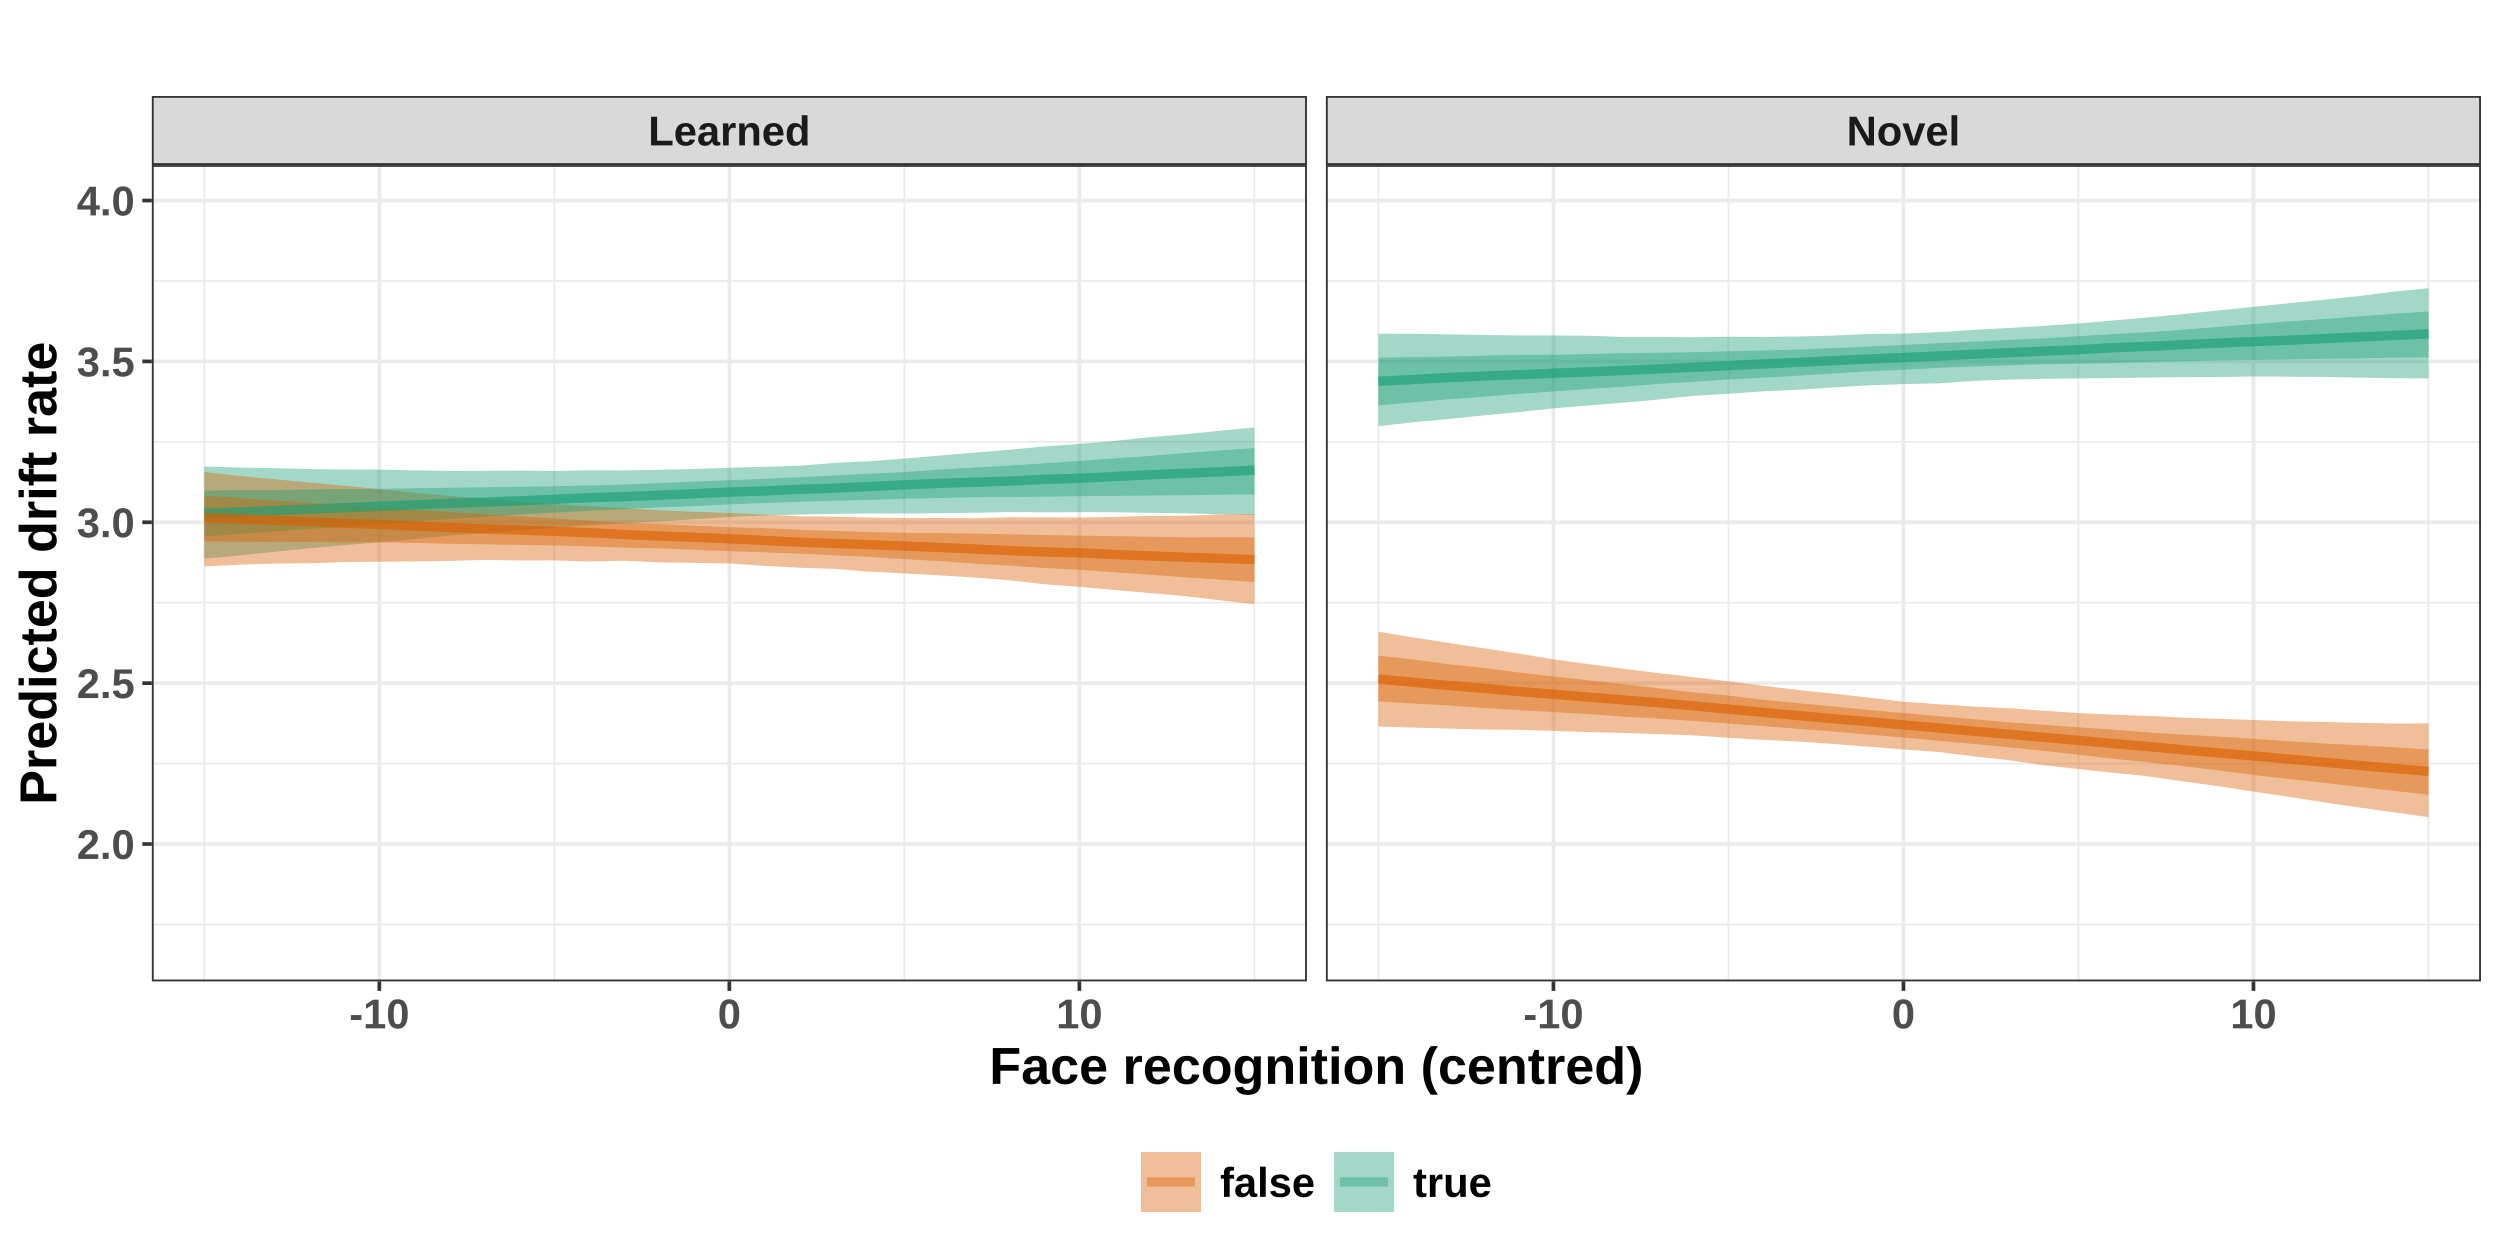
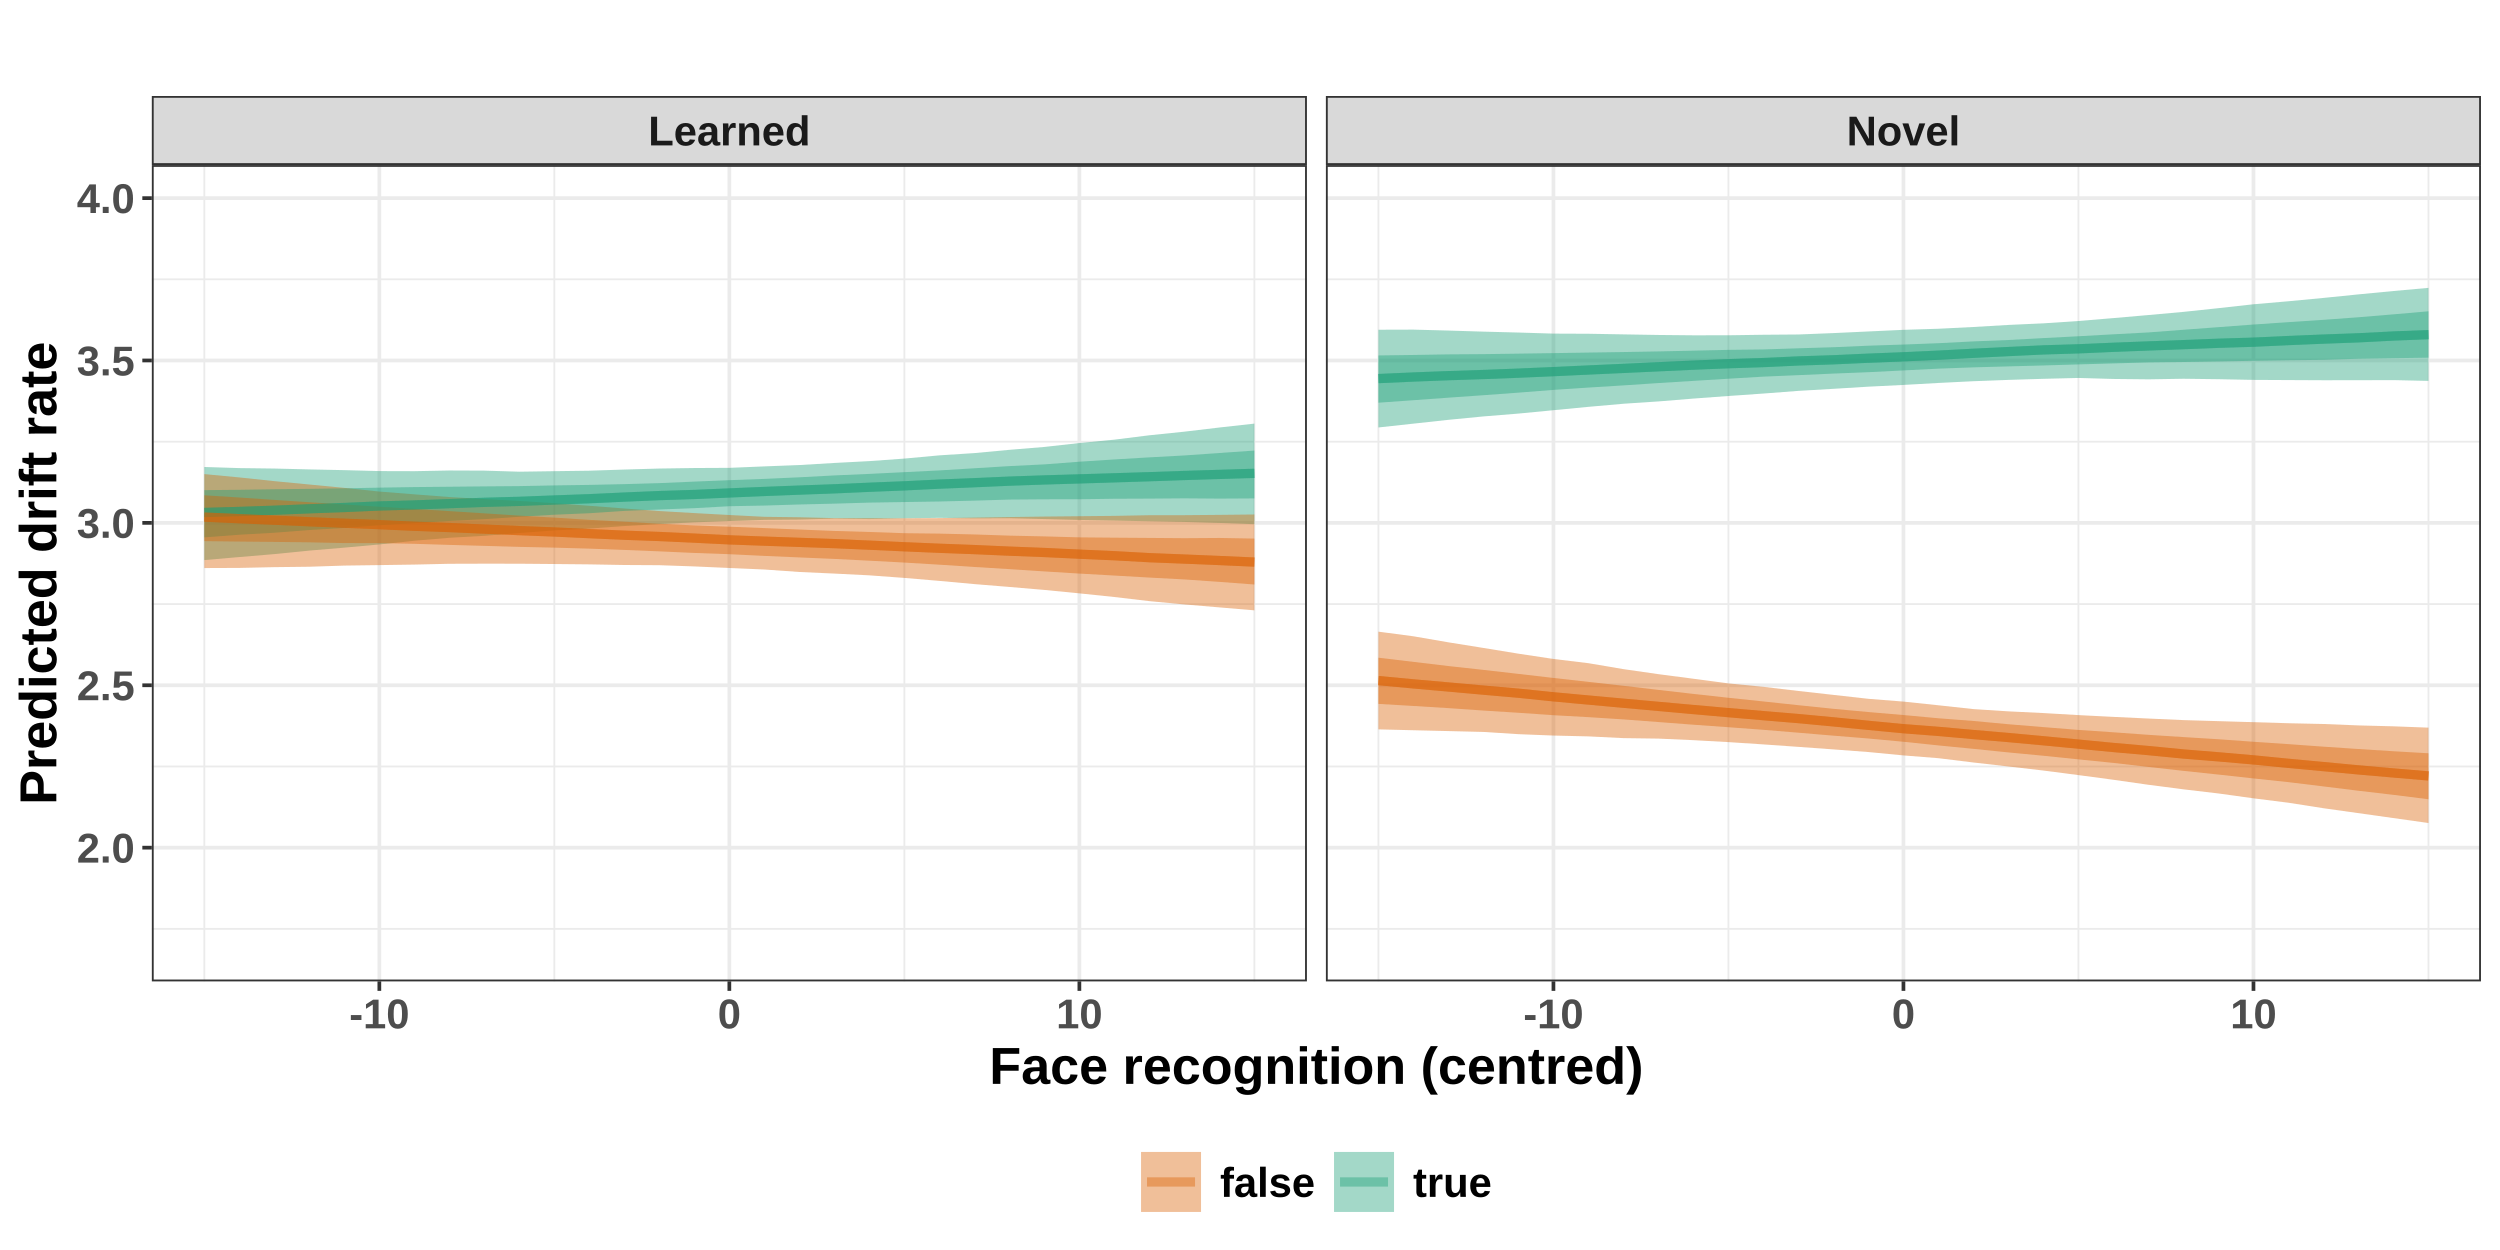
<svg xmlns="http://www.w3.org/2000/svg" width="720.00pt" height="360.00pt" viewBox="0 0 720.00 360.00">
  <g class="svglite">
    <defs>
      <style type="text/css">
    .svglite line, .svglite polyline, .svglite polygon, .svglite path, .svglite rect, .svglite circle {
      fill: none;
      stroke: #000000;
      stroke-linecap: round;
      stroke-linejoin: round;
      stroke-miterlimit: 10.00;
    }
    .svglite text {
      white-space: pre;
    }
    .svglite g.glyphgroup path {
      fill: inherit;
      stroke: none;
    }
  </style>
    </defs>
    <rect width="100%" height="100%" style="stroke: none; fill: #FFFFFF;" />
    <defs>
      <clipPath id="cpMC4wMHw3MjAuMDB8MC4wMHwzNjAuMDA=">
        <rect x="0.00" y="0.00" width="720.00" height="360.00" />
      </clipPath>
    </defs>
    <g clip-path="url(#cpMC4wMHw3MjAuMDB8MC4wMHwzNjAuMDA=)">
      <rect x="0.00" y="0.00" width="720.00" height="360.00" style="stroke-width: 1.07; stroke: #FFFFFF; fill: #FFFFFF;" />
    </g>
    <defs>
      <clipPath id="cpNDMuNzN8Mzc2LjM4fDQ3LjUzfDI4Mi42Mw==">
        <rect x="43.73" y="47.53" width="332.66" height="235.11" />
      </clipPath>
    </defs>
    <g clip-path="url(#cpNDMuNzN8Mzc2LjM4fDQ3LjUzfDI4Mi42Mw==)">
      <rect x="43.73" y="47.53" width="332.66" height="235.11" style="stroke-width: 1.07; stroke: none; fill: #FFFFFF;" />
-       <polyline points="43.73,266.25 376.38,266.25 " style="stroke-width: 0.53; stroke: #EBEBEB; stroke-linecap: butt;" />
-       <polyline points="43.73,219.92 376.38,219.92 " style="stroke-width: 0.53; stroke: #EBEBEB; stroke-linecap: butt;" />
-       <polyline points="43.73,173.58 376.38,173.58 " style="stroke-width: 0.53; stroke: #EBEBEB; stroke-linecap: butt;" />
-       <polyline points="43.73,127.25 376.38,127.25 " style="stroke-width: 0.53; stroke: #EBEBEB; stroke-linecap: butt;" />
-       <polyline points="43.73,80.91 376.38,80.91 " style="stroke-width: 0.53; stroke: #EBEBEB; stroke-linecap: butt;" />
+       <polyline points="43.73,267.51 376.38,267.51 " style="stroke-width: 0.53; stroke: #EBEBEB; stroke-linecap: butt;" />
+       <polyline points="43.73,220.74 376.38,220.74 " style="stroke-width: 0.53; stroke: #EBEBEB; stroke-linecap: butt;" />
+       <polyline points="43.73,173.97 376.38,173.97 " style="stroke-width: 0.53; stroke: #EBEBEB; stroke-linecap: butt;" />
+       <polyline points="43.73,127.21 376.38,127.21 " style="stroke-width: 0.53; stroke: #EBEBEB; stroke-linecap: butt;" />
+       <polyline points="43.73,80.44 376.38,80.44 " style="stroke-width: 0.53; stroke: #EBEBEB; stroke-linecap: butt;" />
      <polyline points="58.85,282.63 58.85,47.53 " style="stroke-width: 0.53; stroke: #EBEBEB; stroke-linecap: butt;" />
      <polyline points="159.65,282.63 159.65,47.53 " style="stroke-width: 0.53; stroke: #EBEBEB; stroke-linecap: butt;" />
      <polyline points="260.46,282.63 260.46,47.53 " style="stroke-width: 0.53; stroke: #EBEBEB; stroke-linecap: butt;" />
      <polyline points="361.26,282.63 361.26,47.53 " style="stroke-width: 0.53; stroke: #EBEBEB; stroke-linecap: butt;" />
-       <polyline points="43.73,243.08 376.38,243.08 " style="stroke-width: 1.07; stroke: #EBEBEB; stroke-linecap: butt;" />
-       <polyline points="43.73,196.75 376.38,196.75 " style="stroke-width: 1.07; stroke: #EBEBEB; stroke-linecap: butt;" />
-       <polyline points="43.73,150.41 376.38,150.41 " style="stroke-width: 1.07; stroke: #EBEBEB; stroke-linecap: butt;" />
-       <polyline points="43.73,104.08 376.38,104.08 " style="stroke-width: 1.07; stroke: #EBEBEB; stroke-linecap: butt;" />
-       <polyline points="43.73,57.75 376.38,57.75 " style="stroke-width: 1.07; stroke: #EBEBEB; stroke-linecap: butt;" />
+       <polyline points="43.73,244.12 376.38,244.12 " style="stroke-width: 1.07; stroke: #EBEBEB; stroke-linecap: butt;" />
+       <polyline points="43.73,197.36 376.38,197.36 " style="stroke-width: 1.07; stroke: #EBEBEB; stroke-linecap: butt;" />
+       <polyline points="43.73,150.59 376.38,150.59 " style="stroke-width: 1.07; stroke: #EBEBEB; stroke-linecap: butt;" />
+       <polyline points="43.73,103.82 376.38,103.82 " style="stroke-width: 1.07; stroke: #EBEBEB; stroke-linecap: butt;" />
+       <polyline points="43.73,57.06 376.38,57.06 " style="stroke-width: 1.07; stroke: #EBEBEB; stroke-linecap: butt;" />
      <polyline points="109.25,282.63 109.25,47.53 " style="stroke-width: 1.07; stroke: #EBEBEB; stroke-linecap: butt;" />
      <polyline points="210.05,282.63 210.05,47.53 " style="stroke-width: 1.07; stroke: #EBEBEB; stroke-linecap: butt;" />
      <polyline points="310.86,282.63 310.86,47.53 " style="stroke-width: 1.07; stroke: #EBEBEB; stroke-linecap: butt;" />
-       <polygon points="58.85,134.35 68.93,134.66 79.01,134.83 89.09,135.08 99.17,135.22 109.25,135.24 119.33,135.46 129.41,135.63 139.49,135.60 149.57,135.52 159.65,135.65 169.73,135.44 179.81,135.50 189.89,135.29 199.97,135.08 210.05,134.72 220.14,134.44 230.22,134.12 240.30,133.30 250.38,132.84 260.46,132.06 270.54,131.21 280.62,130.36 290.70,129.52 300.78,128.57 310.86,127.84 320.94,126.99 331.02,125.91 341.10,125.10 351.18,124.05 361.26,123.12 361.26,148.30 351.18,148.12 341.10,147.83 331.02,147.70 320.94,147.51 310.86,147.50 300.78,147.54 290.70,147.49 280.62,147.67 270.54,147.79 260.46,147.88 250.38,147.89 240.30,148.00 230.22,148.20 220.14,148.43 210.05,148.89 199.97,149.53 189.89,150.18 179.81,150.68 169.73,151.28 159.65,151.97 149.57,152.73 139.49,153.45 129.41,154.27 119.33,155.28 109.25,156.15 99.17,156.99 89.09,157.89 79.01,158.91 68.93,159.95 58.85,160.90 " style="stroke-width: 0.00; stroke: none; stroke-linecap: butt; fill: #1B9E77; fill-opacity: 0.40;" />
-       <polygon points="58.85,135.93 68.93,137.09 79.01,138.04 89.09,138.94 99.17,139.89 109.25,140.87 119.33,141.93 129.41,142.84 139.49,143.68 149.57,144.52 159.65,145.20 169.73,145.77 179.81,146.32 189.89,146.97 199.97,147.40 210.05,147.74 220.14,148.19 230.22,148.68 240.30,148.79 250.38,149.04 260.46,149.18 270.54,149.18 280.62,149.25 290.70,148.95 300.78,148.99 310.86,149.03 320.94,148.88 331.02,148.55 341.10,148.55 351.18,148.17 361.26,148.03 361.26,174.02 351.18,172.87 341.10,171.68 331.02,170.80 320.94,169.92 310.86,169.01 300.78,168.25 290.70,167.13 280.62,166.31 270.54,165.70 260.46,165.16 250.38,164.64 240.30,163.85 230.22,163.50 220.14,162.97 210.05,162.28 199.97,162.11 189.89,161.97 179.81,161.48 169.73,161.72 159.65,161.40 149.57,161.42 139.49,161.25 129.41,161.54 119.33,161.70 109.25,161.79 99.17,161.88 89.09,162.24 79.01,162.32 68.93,162.65 58.85,163.12 " style="stroke-width: 0.00; stroke: none; stroke-linecap: butt; fill: #D95F02; fill-opacity: 0.40;" />
-       <polygon points="58.85,141.28 68.93,141.16 79.01,141.16 89.09,140.94 99.17,140.87 109.25,140.79 119.33,140.63 129.41,140.46 139.49,140.36 149.57,140.20 159.65,140.04 169.73,139.80 179.81,139.56 189.89,139.12 199.97,138.71 210.05,138.31 220.14,137.90 230.22,137.42 240.30,136.95 250.38,136.43 260.46,135.94 270.54,135.26 280.62,134.64 290.70,134.07 300.78,133.45 310.86,132.75 320.94,132.01 331.02,131.33 341.10,130.48 351.18,129.74 361.26,129.03 361.26,142.39 351.18,142.47 341.10,142.63 331.02,142.71 320.94,142.82 310.86,142.90 300.78,143.03 290.70,143.11 280.62,143.19 270.54,143.44 260.46,143.65 250.38,143.97 240.30,144.21 230.22,144.50 220.14,144.87 210.05,145.24 199.97,145.75 189.89,146.13 179.81,146.60 169.73,147.10 159.65,147.63 149.57,148.20 139.49,148.79 129.41,149.46 119.33,150.20 109.25,150.86 99.17,151.67 89.09,152.32 79.01,153.04 68.93,153.78 58.85,154.50 " style="stroke-width: 0.00; stroke: none; stroke-linecap: butt; fill: #1B9E77; fill-opacity: 0.40;" />
-       <polygon points="58.85,142.72 68.93,143.42 79.01,144.13 89.09,144.77 99.17,145.48 109.25,146.15 119.33,146.79 129.41,147.48 139.49,148.06 149.57,148.69 159.65,149.31 169.73,149.95 179.81,150.55 189.89,150.93 199.97,151.37 210.05,151.83 220.14,152.10 230.22,152.54 240.30,152.89 250.38,153.26 260.46,153.44 270.54,153.49 280.62,153.68 290.70,153.86 300.78,154.11 310.86,154.26 320.94,154.41 331.02,154.57 341.10,154.75 351.18,154.73 361.26,154.73 361.26,167.65 351.18,166.94 341.10,166.25 331.02,165.52 320.94,164.81 310.86,164.13 300.78,163.59 290.70,162.89 280.62,162.32 270.54,161.59 260.46,161.03 250.38,160.38 240.30,159.95 230.22,159.43 220.14,159.08 210.05,158.75 199.97,158.34 189.89,157.94 179.81,157.71 169.73,157.38 159.65,157.09 149.57,156.93 139.49,156.76 129.41,156.61 119.33,156.37 109.25,156.19 99.17,156.20 89.09,156.09 79.01,156.11 68.93,156.03 58.85,155.93 " style="stroke-width: 0.00; stroke: none; stroke-linecap: butt; fill: #D95F02; fill-opacity: 0.40;" />
-       <polyline points="58.85,147.84 68.93,147.46 79.01,147.03 89.09,146.61 99.17,146.21 109.25,145.80 119.33,145.41 129.41,144.96 139.49,144.60 149.57,144.24 159.65,143.80 169.73,143.32 179.81,143.04 189.89,142.62 199.97,142.18 210.05,141.72 220.14,141.40 230.22,140.92 240.30,140.58 250.38,140.10 260.46,139.64 270.54,139.21 280.62,138.88 290.70,138.55 300.78,138.05 310.86,137.74 320.94,137.24 331.02,136.74 341.10,136.32 351.18,135.90 361.26,135.39 " style="stroke-width: 2.67; stroke: #1B9E77; stroke-opacity: 0.40; stroke-linecap: butt;" />
-       <polyline points="58.85,147.84 68.93,147.46 79.01,147.03 89.09,146.61 99.17,146.21 109.25,145.80 119.33,145.41 129.41,144.96 139.49,144.60 149.57,144.24 159.65,143.80 169.73,143.32 179.81,143.04 189.89,142.62 199.97,142.18 210.05,141.72 220.14,141.40 230.22,140.92 240.30,140.58 250.38,140.10 260.46,139.64 270.54,139.21 280.62,138.88 290.70,138.55 300.78,138.05 310.86,137.74 320.94,137.24 331.02,136.74 341.10,136.32 351.18,135.90 361.26,135.39 " style="stroke-width: 2.67; stroke: #1B9E77; stroke-opacity: 0.40; stroke-linecap: butt;" />
-       <polyline points="58.85,149.01 68.93,149.42 79.01,149.85 89.09,150.25 99.17,150.68 109.25,151.04 119.33,151.51 129.41,151.92 139.49,152.34 149.57,152.67 159.65,153.02 169.73,153.42 179.81,153.95 189.89,154.38 199.97,154.73 210.05,155.16 220.14,155.65 230.22,156.15 240.30,156.52 250.38,156.86 260.46,157.25 270.54,157.67 280.62,158.10 290.70,158.59 300.78,158.95 310.86,159.23 320.94,159.69 331.02,160.10 341.10,160.46 351.18,160.81 361.26,161.17 " style="stroke-width: 2.67; stroke: #D95F02; stroke-opacity: 0.40; stroke-linecap: butt;" />
-       <polyline points="58.85,149.01 68.93,149.42 79.01,149.85 89.09,150.25 99.17,150.68 109.25,151.04 119.33,151.51 129.41,151.92 139.49,152.34 149.57,152.67 159.65,153.02 169.73,153.42 179.81,153.95 189.89,154.38 199.97,154.73 210.05,155.16 220.14,155.65 230.22,156.15 240.30,156.52 250.38,156.86 260.46,157.25 270.54,157.67 280.62,158.10 290.70,158.59 300.78,158.95 310.86,159.23 320.94,159.69 331.02,160.10 341.10,160.46 351.18,160.81 361.26,161.17 " style="stroke-width: 2.67; stroke: #D95F02; stroke-opacity: 0.40; stroke-linecap: butt;" />
+       <polygon points="58.85,134.49 68.93,134.81 79.01,134.94 89.09,135.19 99.17,135.40 109.25,135.67 119.33,135.70 129.41,135.50 139.49,135.54 149.57,135.85 159.65,135.70 169.73,135.56 179.81,135.23 189.89,134.94 199.97,134.79 210.05,134.74 220.14,134.32 230.22,133.93 240.30,133.33 250.38,132.80 260.46,132.07 270.54,131.14 280.62,130.49 290.70,129.55 300.78,128.72 310.86,127.59 320.94,126.62 331.02,125.36 341.10,124.32 351.18,123.12 361.26,122.00 361.26,150.97 351.18,150.61 341.10,150.32 331.02,150.13 320.94,149.92 310.86,149.74 300.78,149.49 290.70,149.25 280.62,149.29 270.54,149.14 260.46,149.28 250.38,149.49 240.30,149.35 230.22,149.63 220.14,149.72 210.05,150.07 199.97,150.44 189.89,150.93 179.81,151.49 169.73,152.23 159.65,152.75 149.57,153.49 139.49,154.31 129.41,154.88 119.33,155.73 109.25,156.80 99.17,157.72 89.09,158.57 79.01,159.58 68.93,160.43 58.85,161.30 " style="stroke-width: 0.00; stroke: none; stroke-linecap: butt; fill: #1B9E77; fill-opacity: 0.40;" />
+       <polygon points="58.85,136.54 68.93,137.50 79.01,138.57 89.09,139.54 99.17,140.51 109.25,141.57 119.33,142.37 129.41,143.15 139.49,143.73 149.57,144.28 159.65,144.92 169.73,145.67 179.81,146.45 189.89,147.18 199.97,147.77 210.05,148.32 220.14,148.84 230.22,148.97 240.30,149.22 250.38,149.24 260.46,149.27 270.54,149.21 280.62,149.07 290.70,148.91 300.78,148.77 310.86,148.67 320.94,148.57 331.02,148.38 341.10,148.37 351.18,148.28 361.26,148.17 361.26,175.78 351.18,174.93 341.10,174.08 331.02,173.13 320.94,171.94 310.86,170.89 300.78,169.90 290.70,169.04 280.62,168.22 270.54,167.30 260.46,166.44 250.38,165.70 240.30,165.19 230.22,164.73 220.14,164.02 210.05,163.58 199.97,163.13 189.89,162.78 179.81,162.72 169.73,162.54 159.65,162.44 149.57,162.35 139.49,162.34 129.41,162.37 119.33,162.60 109.25,162.75 99.17,162.89 89.09,163.22 79.01,163.34 68.93,163.56 58.85,163.60 " style="stroke-width: 0.00; stroke: none; stroke-linecap: butt; fill: #D95F02; fill-opacity: 0.40;" />
+       <polygon points="58.85,141.16 68.93,141.06 79.01,140.90 89.09,140.79 99.17,140.63 109.25,140.44 119.33,140.28 129.41,140.18 139.49,140.08 149.57,140.00 159.65,139.80 169.73,139.65 179.81,139.43 189.89,139.14 199.97,138.70 210.05,138.29 220.14,137.92 230.22,137.46 240.30,136.92 250.38,136.48 260.46,135.98 270.54,135.48 280.62,134.86 290.70,134.24 300.78,133.74 310.86,132.97 320.94,132.32 331.02,131.72 341.10,131.17 351.18,130.46 361.26,129.76 361.26,143.54 351.18,143.60 341.10,143.52 331.02,143.60 320.94,143.64 310.86,143.79 300.78,143.80 290.70,143.88 280.62,144.18 270.54,144.43 260.46,144.59 250.38,144.75 240.30,145.05 230.22,145.29 220.14,145.60 210.05,145.79 199.97,146.35 189.89,146.74 179.81,147.14 169.73,147.81 159.65,148.24 149.57,148.83 139.49,149.51 129.41,150.03 119.33,150.67 109.25,151.27 99.17,152.04 89.09,152.64 79.01,153.43 68.93,154.00 58.85,154.76 " style="stroke-width: 0.00; stroke: none; stroke-linecap: butt; fill: #1B9E77; fill-opacity: 0.40;" />
+       <polygon points="58.85,142.64 68.93,143.28 79.01,143.97 89.09,144.64 99.17,145.29 109.25,145.94 119.33,146.56 129.41,147.20 139.49,147.84 149.57,148.50 159.65,149.08 169.73,149.72 179.81,150.25 189.89,150.84 199.97,151.32 210.05,151.69 220.14,152.09 230.22,152.50 240.30,152.91 250.38,153.21 260.46,153.56 270.54,153.68 280.62,153.92 290.70,154.26 300.78,154.48 310.86,154.76 320.94,154.85 331.02,154.92 341.10,155.00 351.18,154.93 361.26,155.11 361.26,168.34 351.18,167.58 341.10,166.88 331.02,166.34 320.94,165.76 310.86,165.19 300.78,164.57 290.70,163.91 280.62,163.29 270.54,162.63 260.46,162.02 250.38,161.48 240.30,160.97 230.22,160.54 220.14,160.10 210.05,159.61 199.97,159.25 189.89,158.79 179.81,158.38 169.73,158.01 159.65,157.72 149.57,157.50 139.49,157.21 129.41,156.93 119.33,156.62 109.25,156.42 99.17,156.41 89.09,156.19 79.01,156.07 68.93,155.97 58.85,155.85 " style="stroke-width: 0.00; stroke: none; stroke-linecap: butt; fill: #D95F02; fill-opacity: 0.40;" />
+       <polyline points="58.85,147.59 68.93,147.30 79.01,146.95 89.09,146.53 99.17,146.16 109.25,145.72 119.33,145.43 129.41,145.05 139.49,144.67 149.57,144.39 159.65,144.00 169.73,143.63 179.81,143.16 189.89,142.73 199.97,142.41 210.05,141.97 220.14,141.54 230.22,141.15 240.30,140.78 250.38,140.33 260.46,139.92 270.54,139.43 280.62,139.02 290.70,138.57 300.78,138.22 310.86,137.92 320.94,137.61 331.02,137.29 341.10,136.94 351.18,136.63 361.26,136.32 " style="stroke-width: 2.67; stroke: #1B9E77; stroke-opacity: 0.40; stroke-linecap: butt;" />
+       <polyline points="58.85,147.59 68.93,147.30 79.01,146.95 89.09,146.53 99.17,146.16 109.25,145.72 119.33,145.43 129.41,145.05 139.49,144.67 149.57,144.39 159.65,144.00 169.73,143.63 179.81,143.16 189.89,142.73 199.97,142.41 210.05,141.97 220.14,141.54 230.22,141.15 240.30,140.78 250.38,140.33 260.46,139.92 270.54,139.43 280.62,139.02 290.70,138.57 300.78,138.22 310.86,137.92 320.94,137.61 331.02,137.29 341.10,136.94 351.18,136.63 361.26,136.32 " style="stroke-width: 2.67; stroke: #1B9E77; stroke-opacity: 0.40; stroke-linecap: butt;" />
+       <polyline points="58.85,148.92 68.93,149.39 79.01,149.82 89.09,150.27 99.17,150.69 109.25,151.10 119.33,151.56 129.41,151.93 139.49,152.38 149.57,152.82 159.65,153.21 169.73,153.69 179.81,154.14 189.89,154.51 199.97,154.98 210.05,155.48 220.14,155.85 230.22,156.20 240.30,156.56 250.38,157.01 260.46,157.47 270.54,157.90 280.62,158.28 290.70,158.73 300.78,159.12 310.86,159.60 320.94,160.05 331.02,160.61 341.10,161.01 351.18,161.43 361.26,161.88 " style="stroke-width: 2.67; stroke: #D95F02; stroke-opacity: 0.40; stroke-linecap: butt;" />
+       <polyline points="58.85,148.92 68.93,149.39 79.01,149.82 89.09,150.27 99.17,150.69 109.25,151.10 119.33,151.56 129.41,151.93 139.49,152.38 149.57,152.82 159.65,153.21 169.73,153.69 179.81,154.14 189.89,154.51 199.97,154.98 210.05,155.48 220.14,155.85 230.22,156.20 240.30,156.56 250.38,157.01 260.46,157.47 270.54,157.90 280.62,158.28 290.70,158.73 300.78,159.12 310.86,159.60 320.94,160.05 331.02,160.61 341.10,161.01 351.18,161.43 361.26,161.88 " style="stroke-width: 2.67; stroke: #D95F02; stroke-opacity: 0.40; stroke-linecap: butt;" />
      <rect x="43.73" y="47.53" width="332.66" height="235.11" style="stroke-width: 1.07; stroke: #333333;" />
    </g>
    <g clip-path="url(#cpMC4wMHw3MjAuMDB8MC4wMHwzNjAuMDA=)">
</g>
    <defs>
      <clipPath id="cpMzgxLjg2fDcxNC41Mnw0Ny41M3wyODIuNjM=">
        <rect x="381.86" y="47.53" width="332.66" height="235.11" />
      </clipPath>
    </defs>
    <g clip-path="url(#cpMzgxLjg2fDcxNC41Mnw0Ny41M3wyODIuNjM=)">
      <rect x="381.86" y="47.53" width="332.66" height="235.11" style="stroke-width: 1.07; stroke: none; fill: #FFFFFF;" />
-       <polyline points="381.86,266.25 714.52,266.25 " style="stroke-width: 0.53; stroke: #EBEBEB; stroke-linecap: butt;" />
-       <polyline points="381.86,219.92 714.52,219.92 " style="stroke-width: 0.53; stroke: #EBEBEB; stroke-linecap: butt;" />
-       <polyline points="381.86,173.58 714.52,173.58 " style="stroke-width: 0.53; stroke: #EBEBEB; stroke-linecap: butt;" />
-       <polyline points="381.86,127.25 714.52,127.25 " style="stroke-width: 0.53; stroke: #EBEBEB; stroke-linecap: butt;" />
-       <polyline points="381.86,80.91 714.52,80.91 " style="stroke-width: 0.53; stroke: #EBEBEB; stroke-linecap: butt;" />
+       <polyline points="381.86,267.51 714.52,267.51 " style="stroke-width: 0.53; stroke: #EBEBEB; stroke-linecap: butt;" />
+       <polyline points="381.86,220.74 714.52,220.74 " style="stroke-width: 0.53; stroke: #EBEBEB; stroke-linecap: butt;" />
+       <polyline points="381.86,173.97 714.52,173.97 " style="stroke-width: 0.53; stroke: #EBEBEB; stroke-linecap: butt;" />
+       <polyline points="381.86,127.21 714.52,127.21 " style="stroke-width: 0.53; stroke: #EBEBEB; stroke-linecap: butt;" />
+       <polyline points="381.86,80.44 714.52,80.44 " style="stroke-width: 0.53; stroke: #EBEBEB; stroke-linecap: butt;" />
      <polyline points="396.98,282.63 396.98,47.53 " style="stroke-width: 0.53; stroke: #EBEBEB; stroke-linecap: butt;" />
      <polyline points="497.79,282.63 497.79,47.53 " style="stroke-width: 0.53; stroke: #EBEBEB; stroke-linecap: butt;" />
      <polyline points="598.59,282.63 598.59,47.53 " style="stroke-width: 0.53; stroke: #EBEBEB; stroke-linecap: butt;" />
      <polyline points="699.40,282.63 699.40,47.53 " style="stroke-width: 0.53; stroke: #EBEBEB; stroke-linecap: butt;" />
-       <polyline points="381.86,243.08 714.52,243.08 " style="stroke-width: 1.07; stroke: #EBEBEB; stroke-linecap: butt;" />
-       <polyline points="381.86,196.75 714.52,196.75 " style="stroke-width: 1.07; stroke: #EBEBEB; stroke-linecap: butt;" />
-       <polyline points="381.86,150.41 714.52,150.41 " style="stroke-width: 1.07; stroke: #EBEBEB; stroke-linecap: butt;" />
-       <polyline points="381.86,104.08 714.52,104.08 " style="stroke-width: 1.07; stroke: #EBEBEB; stroke-linecap: butt;" />
-       <polyline points="381.86,57.75 714.52,57.75 " style="stroke-width: 1.07; stroke: #EBEBEB; stroke-linecap: butt;" />
+       <polyline points="381.86,244.12 714.52,244.12 " style="stroke-width: 1.07; stroke: #EBEBEB; stroke-linecap: butt;" />
+       <polyline points="381.86,197.36 714.52,197.36 " style="stroke-width: 1.07; stroke: #EBEBEB; stroke-linecap: butt;" />
+       <polyline points="381.86,150.59 714.52,150.59 " style="stroke-width: 1.07; stroke: #EBEBEB; stroke-linecap: butt;" />
+       <polyline points="381.86,103.82 714.52,103.82 " style="stroke-width: 1.07; stroke: #EBEBEB; stroke-linecap: butt;" />
+       <polyline points="381.86,57.06 714.52,57.06 " style="stroke-width: 1.07; stroke: #EBEBEB; stroke-linecap: butt;" />
      <polyline points="447.39,282.63 447.39,47.53 " style="stroke-width: 1.07; stroke: #EBEBEB; stroke-linecap: butt;" />
      <polyline points="548.19,282.63 548.19,47.53 " style="stroke-width: 1.07; stroke: #EBEBEB; stroke-linecap: butt;" />
      <polyline points="649.00,282.63 649.00,47.53 " style="stroke-width: 1.07; stroke: #EBEBEB; stroke-linecap: butt;" />
-       <polygon points="396.98,96.09 407.06,96.14 417.14,96.31 427.23,96.48 437.31,96.59 447.39,96.62 457.47,96.69 467.55,97.03 477.63,97.03 487.71,97.11 497.79,96.97 507.87,97.04 517.95,96.90 528.03,96.65 538.11,96.20 548.19,96.07 558.27,95.67 568.35,95.00 578.43,94.46 588.51,93.84 598.59,93.14 608.67,92.29 618.76,91.40 628.84,90.43 638.92,89.40 649.00,88.37 659.08,87.34 669.16,86.31 679.24,85.28 689.32,83.99 699.40,83.01 699.40,108.99 689.32,108.92 679.24,108.75 669.16,108.56 659.08,108.49 649.00,108.42 638.92,108.59 628.84,108.61 618.76,108.73 608.67,108.87 598.59,108.98 588.51,109.12 578.43,109.32 568.35,109.70 558.27,110.41 548.19,110.62 538.11,110.98 528.03,111.58 517.95,112.24 507.87,112.69 497.79,113.41 487.71,114.00 477.63,115.05 467.55,115.97 457.47,116.76 447.39,117.61 437.31,118.69 427.23,119.63 417.14,120.66 407.06,121.60 396.98,122.73 " style="stroke-width: 0.00; stroke: none; stroke-linecap: butt; fill: #1B9E77; fill-opacity: 0.40;" />
-       <polygon points="396.98,181.93 407.06,183.59 417.14,185.16 427.23,186.70 437.31,188.21 447.39,189.91 457.47,191.27 467.55,192.59 477.63,193.86 487.71,195.01 497.79,196.22 507.87,197.49 517.95,198.73 528.03,199.76 538.11,200.90 548.19,202.11 558.27,202.81 568.35,203.49 578.43,203.95 588.51,204.70 598.59,205.36 608.67,205.82 618.76,206.17 628.84,206.69 638.92,207.02 649.00,207.36 659.08,207.72 669.16,207.91 679.24,208.17 689.32,208.37 699.40,208.34 699.40,235.35 689.32,233.94 679.24,232.53 669.16,231.06 659.08,229.47 649.00,228.00 638.92,226.42 628.84,225.05 618.76,223.60 608.67,222.57 598.59,221.51 588.51,220.37 578.43,218.91 568.35,217.83 558.27,216.58 548.19,215.85 538.11,215.04 528.03,214.28 517.95,213.57 507.87,213.08 497.79,212.48 487.71,211.78 477.63,211.43 467.55,211.10 457.47,210.84 447.39,210.52 437.31,210.18 427.23,210.09 417.14,209.83 407.06,209.54 396.98,209.24 " style="stroke-width: 0.00; stroke: none; stroke-linecap: butt; fill: #D95F02; fill-opacity: 0.40;" />
-       <polygon points="396.98,103.03 407.06,102.83 417.14,102.70 427.23,102.43 437.31,102.19 447.39,102.19 457.47,101.97 467.55,101.71 477.63,101.58 487.71,101.44 497.79,101.18 507.87,100.93 517.95,100.66 528.03,100.23 538.11,99.82 548.19,99.32 558.27,98.84 568.35,98.41 578.43,97.87 588.51,97.45 598.59,96.82 608.67,96.20 618.76,95.68 628.84,94.95 638.92,94.14 649.00,93.33 659.08,92.56 669.16,91.88 679.24,91.10 689.32,90.38 699.40,89.67 699.40,102.97 689.32,103.00 679.24,103.23 669.16,103.34 659.08,103.51 649.00,103.64 638.92,103.79 628.84,104.04 618.76,104.25 608.67,104.51 598.59,104.72 588.51,104.91 578.43,105.24 568.35,105.55 558.27,105.94 548.19,106.48 538.11,106.92 528.03,107.54 517.95,108.19 507.87,108.75 497.79,109.28 487.71,109.94 477.63,110.56 467.55,111.37 457.47,112.01 447.39,112.73 437.31,113.43 427.23,114.24 417.14,114.98 407.06,115.86 396.98,116.71 " style="stroke-width: 0.00; stroke: none; stroke-linecap: butt; fill: #1B9E77; fill-opacity: 0.40;" />
-       <polygon points="396.98,188.80 407.06,189.96 417.14,191.30 427.23,192.35 437.31,193.65 447.39,194.83 457.47,195.92 467.55,197.05 477.63,198.23 487.71,199.41 497.79,200.32 507.87,201.54 517.95,202.53 528.03,203.47 538.11,204.46 548.19,205.34 558.27,206.26 568.35,207.11 578.43,208.03 588.51,208.73 598.59,209.48 608.67,210.13 618.76,210.94 628.84,211.60 638.92,212.13 649.00,212.79 659.08,213.46 669.16,214.12 679.24,214.66 689.32,215.22 699.40,215.85 699.40,228.87 689.32,227.77 679.24,226.63 669.16,225.42 659.08,224.35 649.00,223.18 638.92,221.89 628.84,220.66 618.76,219.55 608.67,218.55 598.59,217.34 588.51,216.24 578.43,215.22 568.35,214.24 558.27,213.36 548.19,212.41 538.11,211.57 528.03,210.68 517.95,209.91 507.87,209.11 497.79,208.38 487.71,207.64 477.63,206.96 467.55,206.39 457.47,205.67 447.39,205.08 437.31,204.51 427.23,203.89 417.14,203.18 407.06,202.62 396.98,202.01 " style="stroke-width: 0.00; stroke: none; stroke-linecap: butt; fill: #D95F02; fill-opacity: 0.40;" />
-       <polyline points="396.98,109.83 407.06,109.29 417.14,108.74 427.23,108.30 437.31,107.92 447.39,107.49 457.47,107.08 467.55,106.70 477.63,106.23 487.71,105.79 497.79,105.30 507.87,104.82 517.95,104.36 528.03,103.87 538.11,103.40 548.19,102.95 558.27,102.52 568.35,102.03 578.43,101.59 588.51,101.13 598.59,100.70 608.67,100.13 618.76,99.75 628.84,99.24 638.92,98.83 649.00,98.37 659.08,97.99 669.16,97.52 679.24,97.06 689.32,96.63 699.40,96.14 " style="stroke-width: 2.67; stroke: #1B9E77; stroke-opacity: 0.40; stroke-linecap: butt;" />
-       <polyline points="396.98,109.83 407.06,109.29 417.14,108.74 427.23,108.30 437.31,107.92 447.39,107.49 457.47,107.08 467.55,106.70 477.63,106.23 487.71,105.79 497.79,105.30 507.87,104.82 517.95,104.36 528.03,103.87 538.11,103.40 548.19,102.95 558.27,102.52 568.35,102.03 578.43,101.59 588.51,101.13 598.59,100.70 608.67,100.13 618.76,99.75 628.84,99.24 638.92,98.83 649.00,98.37 659.08,97.99 669.16,97.52 679.24,97.06 689.32,96.63 699.40,96.14 " style="stroke-width: 2.67; stroke: #1B9E77; stroke-opacity: 0.40; stroke-linecap: butt;" />
-       <polyline points="396.98,195.56 407.06,196.50 417.14,197.42 427.23,198.25 437.31,199.15 447.39,199.94 457.47,200.78 467.55,201.59 477.63,202.38 487.71,203.30 497.79,204.22 507.87,205.18 517.95,206.10 528.03,206.99 538.11,207.86 548.19,208.77 558.27,209.66 568.35,210.60 578.43,211.45 588.51,212.36 598.59,213.23 608.67,214.15 618.76,215.02 628.84,215.95 638.92,216.86 649.00,217.71 659.08,218.62 669.16,219.52 679.24,220.43 689.32,221.31 699.40,222.15 " style="stroke-width: 2.67; stroke: #D95F02; stroke-opacity: 0.40; stroke-linecap: butt;" />
-       <polyline points="396.98,195.56 407.06,196.50 417.14,197.42 427.23,198.25 437.31,199.15 447.39,199.94 457.47,200.78 467.55,201.59 477.63,202.38 487.71,203.30 497.79,204.22 507.87,205.18 517.95,206.10 528.03,206.99 538.11,207.86 548.19,208.77 558.27,209.66 568.35,210.60 578.43,211.45 588.51,212.36 598.59,213.23 608.67,214.15 618.76,215.02 628.84,215.95 638.92,216.86 649.00,217.71 659.08,218.62 669.16,219.52 679.24,220.43 689.32,221.31 699.40,222.15 " style="stroke-width: 2.67; stroke: #D95F02; stroke-opacity: 0.40; stroke-linecap: butt;" />
+       <polygon points="396.98,94.96 407.06,94.93 417.14,95.20 427.23,95.51 437.31,95.77 447.39,96.08 457.47,96.12 467.55,96.30 477.63,96.47 487.71,96.57 497.79,96.56 507.87,96.41 517.95,96.33 528.03,95.93 538.11,95.46 548.19,94.99 558.27,94.68 568.35,94.17 578.43,93.58 588.51,93.12 598.59,92.45 608.67,91.61 618.76,90.73 628.84,89.82 638.92,88.75 649.00,87.63 659.08,86.76 669.16,85.80 679.24,84.78 689.32,83.81 699.40,82.90 699.40,109.70 689.32,109.47 679.24,109.50 669.16,109.51 659.08,109.46 649.00,109.41 638.92,109.21 628.84,109.08 618.76,109.25 608.67,109.14 598.59,108.85 588.51,109.10 578.43,109.41 568.35,109.79 558.27,110.29 548.19,110.86 538.11,111.36 528.03,111.98 517.95,112.57 507.87,113.34 497.79,114.04 487.71,114.79 477.63,115.61 467.55,116.28 457.47,117.17 447.39,118.14 437.31,119.11 427.23,119.93 417.14,120.91 407.06,122.01 396.98,123.11 " style="stroke-width: 0.00; stroke: none; stroke-linecap: butt; fill: #1B9E77; fill-opacity: 0.40;" />
+       <polygon points="396.98,181.92 407.06,183.25 417.14,184.99 427.23,186.61 437.31,188.26 447.39,189.78 457.47,191.00 467.55,192.71 477.63,194.16 487.71,195.48 497.79,196.82 507.87,197.81 517.95,199.00 528.03,200.13 538.11,201.26 548.19,202.06 558.27,203.12 568.35,204.22 578.43,204.87 588.51,205.36 598.59,205.95 608.67,206.46 618.76,206.94 628.84,207.39 638.92,207.69 649.00,207.99 659.08,208.29 669.16,208.51 679.24,208.92 689.32,209.18 699.40,209.56 699.40,237.03 689.32,235.61 679.24,234.19 669.16,232.77 659.08,231.19 649.00,229.92 638.92,228.52 628.84,227.33 618.76,226.02 608.67,224.58 598.59,223.23 588.51,221.92 578.43,220.75 568.35,219.60 558.27,218.36 548.19,217.56 538.11,216.59 528.03,215.83 517.95,215.10 507.87,214.39 497.79,213.73 487.71,213.17 477.63,212.72 467.55,212.58 457.47,212.08 447.39,211.84 437.31,211.44 427.23,210.80 417.14,210.55 407.06,210.31 396.98,210.06 " style="stroke-width: 0.00; stroke: none; stroke-linecap: butt; fill: #D95F02; fill-opacity: 0.40;" />
+       <polygon points="396.98,102.37 407.06,102.23 417.14,102.06 427.23,101.99 437.31,101.85 447.39,101.70 457.47,101.54 467.55,101.39 477.63,101.21 487.71,100.99 497.79,100.76 507.87,100.64 517.95,100.31 528.03,100.00 538.11,99.56 548.19,99.23 558.27,98.84 568.35,98.32 578.43,97.92 588.51,97.37 598.59,96.84 608.67,96.28 618.76,95.74 628.84,94.97 638.92,94.22 649.00,93.46 659.08,92.78 669.16,92.11 679.24,91.37 689.32,90.53 699.40,89.65 699.40,103.01 689.32,103.16 679.24,103.32 669.16,103.63 659.08,103.75 649.00,103.91 638.92,104.10 628.84,104.26 618.76,104.38 608.67,104.66 598.59,104.95 588.51,105.25 578.43,105.52 568.35,105.80 558.27,106.17 548.19,106.68 538.11,107.19 528.03,107.59 517.95,108.04 507.87,108.47 497.79,109.07 487.71,109.69 477.63,110.32 467.55,110.99 457.47,111.62 447.39,112.29 437.31,113.08 427.23,113.82 417.14,114.53 407.06,115.26 396.98,115.98 " style="stroke-width: 0.00; stroke: none; stroke-linecap: butt; fill: #1B9E77; fill-opacity: 0.40;" />
+       <polygon points="396.98,189.42 407.06,190.62 417.14,191.82 427.23,192.93 437.31,194.08 447.39,195.25 457.47,196.38 467.55,197.51 477.63,198.69 487.71,199.85 497.79,200.96 507.87,202.02 517.95,203.10 528.03,204.14 538.11,205.07 548.19,205.93 558.27,206.86 568.35,207.64 578.43,208.58 588.51,209.41 598.59,210.22 608.67,210.90 618.76,211.63 628.84,212.28 638.92,212.90 649.00,213.63 659.08,214.31 669.16,215.04 679.24,215.72 689.32,216.36 699.40,216.94 699.40,230.19 689.32,228.92 679.24,227.74 669.16,226.49 659.08,225.26 649.00,224.19 638.92,223.08 628.84,222.01 618.76,220.88 608.67,219.72 598.59,218.70 588.51,217.66 578.43,216.70 568.35,215.67 558.27,214.68 548.19,213.63 538.11,212.69 528.03,211.87 517.95,211.02 507.87,210.19 497.79,209.44 487.71,208.72 477.63,207.95 467.55,207.19 457.47,206.54 447.39,205.98 437.31,205.28 427.23,204.64 417.14,203.94 407.06,203.32 396.98,202.72 " style="stroke-width: 0.00; stroke: none; stroke-linecap: butt; fill: #D95F02; fill-opacity: 0.40;" />
+       <polyline points="396.98,109.03 407.06,108.58 417.14,108.19 427.23,107.86 437.31,107.47 447.39,107.03 457.47,106.56 467.55,106.10 477.63,105.63 487.71,105.16 497.79,104.75 507.87,104.42 517.95,103.95 528.03,103.62 538.11,103.16 548.19,102.76 558.27,102.29 568.35,101.75 578.43,101.25 588.51,100.77 598.59,100.46 608.67,100.02 618.76,99.63 628.84,99.26 638.92,98.86 649.00,98.55 659.08,98.08 669.16,97.66 679.24,97.29 689.32,96.77 699.40,96.37 " style="stroke-width: 2.67; stroke: #1B9E77; stroke-opacity: 0.40; stroke-linecap: butt;" />
+       <polyline points="396.98,109.03 407.06,108.58 417.14,108.19 427.23,107.86 437.31,107.47 447.39,107.03 457.47,106.56 467.55,106.10 477.63,105.63 487.71,105.16 497.79,104.75 507.87,104.42 517.95,103.95 528.03,103.62 538.11,103.16 548.19,102.76 558.27,102.29 568.35,101.75 578.43,101.25 588.51,100.77 598.59,100.46 608.67,100.02 618.76,99.63 628.84,99.26 638.92,98.86 649.00,98.55 659.08,98.08 669.16,97.66 679.24,97.29 689.32,96.77 699.40,96.37 " style="stroke-width: 2.67; stroke: #1B9E77; stroke-opacity: 0.40; stroke-linecap: butt;" />
+       <polyline points="396.98,196.01 407.06,196.96 417.14,197.85 427.23,198.76 437.31,199.64 447.39,200.68 457.47,201.61 467.55,202.53 477.63,203.44 487.71,204.35 497.79,205.24 507.87,206.11 517.95,206.95 528.03,207.90 538.11,208.90 548.19,209.86 558.27,210.64 568.35,211.55 578.43,212.41 588.51,213.34 598.59,214.31 608.67,215.28 618.76,216.17 628.84,217.15 638.92,217.97 649.00,218.85 659.08,219.84 669.16,220.78 679.24,221.73 689.32,222.61 699.40,223.47 " style="stroke-width: 2.67; stroke: #D95F02; stroke-opacity: 0.40; stroke-linecap: butt;" />
+       <polyline points="396.98,196.01 407.06,196.96 417.14,197.85 427.23,198.76 437.31,199.64 447.39,200.68 457.47,201.61 467.55,202.53 477.63,203.44 487.71,204.35 497.79,205.24 507.87,206.11 517.95,206.95 528.03,207.90 538.11,208.90 548.19,209.86 558.27,210.64 568.35,211.55 578.43,212.41 588.51,213.34 598.59,214.31 608.67,215.28 618.76,216.17 628.84,217.15 638.92,217.97 649.00,218.85 659.08,219.84 669.16,220.78 679.24,221.73 689.32,222.61 699.40,223.47 " style="stroke-width: 2.67; stroke: #D95F02; stroke-opacity: 0.40; stroke-linecap: butt;" />
      <rect x="381.86" y="47.53" width="332.66" height="235.11" style="stroke-width: 1.07; stroke: #333333;" />
    </g>
    <g clip-path="url(#cpMC4wMHw3MjAuMDB8MC4wMHwzNjAuMDA=)">
</g>
    <defs>
      <clipPath id="cpNDMuNzN8Mzc2LjM4fDI3LjY0fDQ3LjUz">
        <rect x="43.73" y="27.64" width="332.66" height="19.88" />
      </clipPath>
    </defs>
    <g clip-path="url(#cpNDMuNzN8Mzc2LjM4fDI3LjY0fDQ3LjUz)">
      <rect x="43.73" y="27.64" width="332.66" height="19.88" style="stroke-width: 1.07; stroke: #333333; fill: #D9D9D9;" />
      <text x="210.05" y="41.88" text-anchor="middle" style="font-size: 12.00px; font-weight: bold;fill: #1A1A1A; font-family: &quot;Arial&quot;;" textLength="46.67px" lengthAdjust="spacingAndGlyphs">Learned</text>
    </g>
    <g clip-path="url(#cpMC4wMHw3MjAuMDB8MC4wMHwzNjAuMDA=)">
</g>
    <defs>
      <clipPath id="cpMzgxLjg2fDcxNC41MnwyNy42NHw0Ny41Mw==">
        <rect x="381.86" y="27.64" width="332.66" height="19.88" />
      </clipPath>
    </defs>
    <g clip-path="url(#cpMzgxLjg2fDcxNC41MnwyNy42NHw0Ny41Mw==)">
      <rect x="381.86" y="27.64" width="332.66" height="19.88" style="stroke-width: 1.07; stroke: #333333; fill: #D9D9D9;" />
      <text x="548.19" y="41.88" text-anchor="middle" style="font-size: 12.00px; font-weight: bold;fill: #1A1A1A; font-family: &quot;Arial&quot;;" textLength="32.67px" lengthAdjust="spacingAndGlyphs">Novel</text>
    </g>
    <g clip-path="url(#cpMC4wMHw3MjAuMDB8MC4wMHwzNjAuMDA=)">
      <polyline points="109.25,285.37 109.25,282.63 " style="stroke-width: 1.07; stroke: #333333; stroke-linecap: butt;" />
      <polyline points="210.05,285.37 210.05,282.63 " style="stroke-width: 1.07; stroke: #333333; stroke-linecap: butt;" />
      <polyline points="310.86,285.37 310.86,282.63 " style="stroke-width: 1.07; stroke: #333333; stroke-linecap: butt;" />
      <text x="109.25" y="296.16" text-anchor="middle" style="font-size: 12.00px; font-weight: bold;fill: #4D4D4D; font-family: &quot;Arial&quot;;" textLength="17.34px" lengthAdjust="spacingAndGlyphs">-10</text>
      <text x="210.05" y="296.16" text-anchor="middle" style="font-size: 12.00px; font-weight: bold;fill: #4D4D4D; font-family: &quot;Arial&quot;;" textLength="6.67px" lengthAdjust="spacingAndGlyphs">0</text>
      <text x="310.86" y="296.16" text-anchor="middle" style="font-size: 12.00px; font-weight: bold;fill: #4D4D4D; font-family: &quot;Arial&quot;;" textLength="13.34px" lengthAdjust="spacingAndGlyphs">10</text>
      <polyline points="447.39,285.37 447.39,282.63 " style="stroke-width: 1.07; stroke: #333333; stroke-linecap: butt;" />
      <polyline points="548.19,285.37 548.19,282.63 " style="stroke-width: 1.07; stroke: #333333; stroke-linecap: butt;" />
      <polyline points="649.00,285.37 649.00,282.63 " style="stroke-width: 1.07; stroke: #333333; stroke-linecap: butt;" />
      <text x="447.39" y="296.16" text-anchor="middle" style="font-size: 12.00px; font-weight: bold;fill: #4D4D4D; font-family: &quot;Arial&quot;;" textLength="17.34px" lengthAdjust="spacingAndGlyphs">-10</text>
      <text x="548.19" y="296.16" text-anchor="middle" style="font-size: 12.00px; font-weight: bold;fill: #4D4D4D; font-family: &quot;Arial&quot;;" textLength="6.67px" lengthAdjust="spacingAndGlyphs">0</text>
      <text x="649.00" y="296.16" text-anchor="middle" style="font-size: 12.00px; font-weight: bold;fill: #4D4D4D; font-family: &quot;Arial&quot;;" textLength="13.34px" lengthAdjust="spacingAndGlyphs">10</text>
-       <text x="38.79" y="247.38" text-anchor="end" style="font-size: 12.00px; font-weight: bold;fill: #4D4D4D; font-family: &quot;Arial&quot;;" textLength="16.67px" lengthAdjust="spacingAndGlyphs">2.0</text>
-       <text x="38.79" y="201.05" text-anchor="end" style="font-size: 12.00px; font-weight: bold;fill: #4D4D4D; font-family: &quot;Arial&quot;;" textLength="16.67px" lengthAdjust="spacingAndGlyphs">2.5</text>
-       <text x="38.79" y="154.71" text-anchor="end" style="font-size: 12.00px; font-weight: bold;fill: #4D4D4D; font-family: &quot;Arial&quot;;" textLength="16.67px" lengthAdjust="spacingAndGlyphs">3.0</text>
-       <text x="38.79" y="108.38" text-anchor="end" style="font-size: 12.00px; font-weight: bold;fill: #4D4D4D; font-family: &quot;Arial&quot;;" textLength="16.67px" lengthAdjust="spacingAndGlyphs">3.5</text>
-       <text x="38.79" y="62.04" text-anchor="end" style="font-size: 12.00px; font-weight: bold;fill: #4D4D4D; font-family: &quot;Arial&quot;;" textLength="16.67px" lengthAdjust="spacingAndGlyphs">4.0</text>
-       <polyline points="40.99,243.08 43.73,243.08 " style="stroke-width: 1.07; stroke: #333333; stroke-linecap: butt;" />
-       <polyline points="40.99,196.75 43.73,196.75 " style="stroke-width: 1.07; stroke: #333333; stroke-linecap: butt;" />
-       <polyline points="40.99,150.41 43.73,150.41 " style="stroke-width: 1.07; stroke: #333333; stroke-linecap: butt;" />
-       <polyline points="40.99,104.08 43.73,104.08 " style="stroke-width: 1.07; stroke: #333333; stroke-linecap: butt;" />
-       <polyline points="40.99,57.75 43.73,57.75 " style="stroke-width: 1.07; stroke: #333333; stroke-linecap: butt;" />
+       <text x="38.79" y="248.42" text-anchor="end" style="font-size: 12.00px; font-weight: bold;fill: #4D4D4D; font-family: &quot;Arial&quot;;" textLength="16.67px" lengthAdjust="spacingAndGlyphs">2.0</text>
+       <text x="38.79" y="201.65" text-anchor="end" style="font-size: 12.00px; font-weight: bold;fill: #4D4D4D; font-family: &quot;Arial&quot;;" textLength="16.67px" lengthAdjust="spacingAndGlyphs">2.5</text>
+       <text x="38.79" y="154.89" text-anchor="end" style="font-size: 12.00px; font-weight: bold;fill: #4D4D4D; font-family: &quot;Arial&quot;;" textLength="16.67px" lengthAdjust="spacingAndGlyphs">3.0</text>
+       <text x="38.79" y="108.12" text-anchor="end" style="font-size: 12.00px; font-weight: bold;fill: #4D4D4D; font-family: &quot;Arial&quot;;" textLength="16.67px" lengthAdjust="spacingAndGlyphs">3.5</text>
+       <text x="38.79" y="61.35" text-anchor="end" style="font-size: 12.00px; font-weight: bold;fill: #4D4D4D; font-family: &quot;Arial&quot;;" textLength="16.67px" lengthAdjust="spacingAndGlyphs">4.0</text>
+       <polyline points="40.99,244.12 43.73,244.12 " style="stroke-width: 1.07; stroke: #333333; stroke-linecap: butt;" />
+       <polyline points="40.99,197.36 43.73,197.36 " style="stroke-width: 1.07; stroke: #333333; stroke-linecap: butt;" />
+       <polyline points="40.99,150.59 43.73,150.59 " style="stroke-width: 1.07; stroke: #333333; stroke-linecap: butt;" />
+       <polyline points="40.99,103.82 43.73,103.82 " style="stroke-width: 1.07; stroke: #333333; stroke-linecap: butt;" />
+       <polyline points="40.99,57.06 43.73,57.06 " style="stroke-width: 1.07; stroke: #333333; stroke-linecap: butt;" />
      <text x="379.12" y="312.16" text-anchor="middle" style="font-size: 15.00px; font-weight: bold; font-family: &quot;Arial&quot;;" textLength="188.38px" lengthAdjust="spacingAndGlyphs">Face recognition (centred)</text>
      <text transform="translate(16.22,165.08) rotate(-90)" text-anchor="middle" style="font-size: 15.00px; font-weight: bold; font-family: &quot;Arial&quot;;" textLength="133.41px" lengthAdjust="spacingAndGlyphs">Predicted drift rate</text>
      <rect x="323.14" y="326.28" width="111.97" height="28.24" style="stroke-width: 1.07; stroke: none; fill: #FFFFFF;" />
      <rect x="328.62" y="331.76" width="17.28" height="17.28" style="stroke-width: 1.07; stroke: none; fill: #FFFFFF;" />
      <rect x="328.62" y="331.76" width="17.28" height="17.28" style="stroke-width: 0.75; stroke: none; fill: #D95F02; fill-opacity: 0.40;" />
      <line x1="330.34" y1="340.40" x2="344.17" y2="340.40" style="stroke-width: 2.67; stroke: #D95F02; stroke-opacity: 0.40; stroke-linecap: butt;" />
      <rect x="384.20" y="331.76" width="17.28" height="17.28" style="stroke-width: 1.07; stroke: none; fill: #FFFFFF;" />
      <rect x="384.20" y="331.76" width="17.28" height="17.28" style="stroke-width: 0.75; stroke: none; fill: #1B9E77; fill-opacity: 0.40;" />
      <line x1="385.93" y1="340.40" x2="399.75" y2="340.40" style="stroke-width: 2.67; stroke: #1B9E77; stroke-opacity: 0.40; stroke-linecap: butt;" />
      <text x="351.38" y="344.70" style="font-size: 12.00px; font-weight: bold; font-family: &quot;Arial&quot;;" textLength="27.34px" lengthAdjust="spacingAndGlyphs">false</text>
      <text x="406.96" y="344.70" style="font-size: 12.00px; font-weight: bold; font-family: &quot;Arial&quot;;" textLength="22.67px" lengthAdjust="spacingAndGlyphs">true</text>
    </g>
  </g>
</svg>
